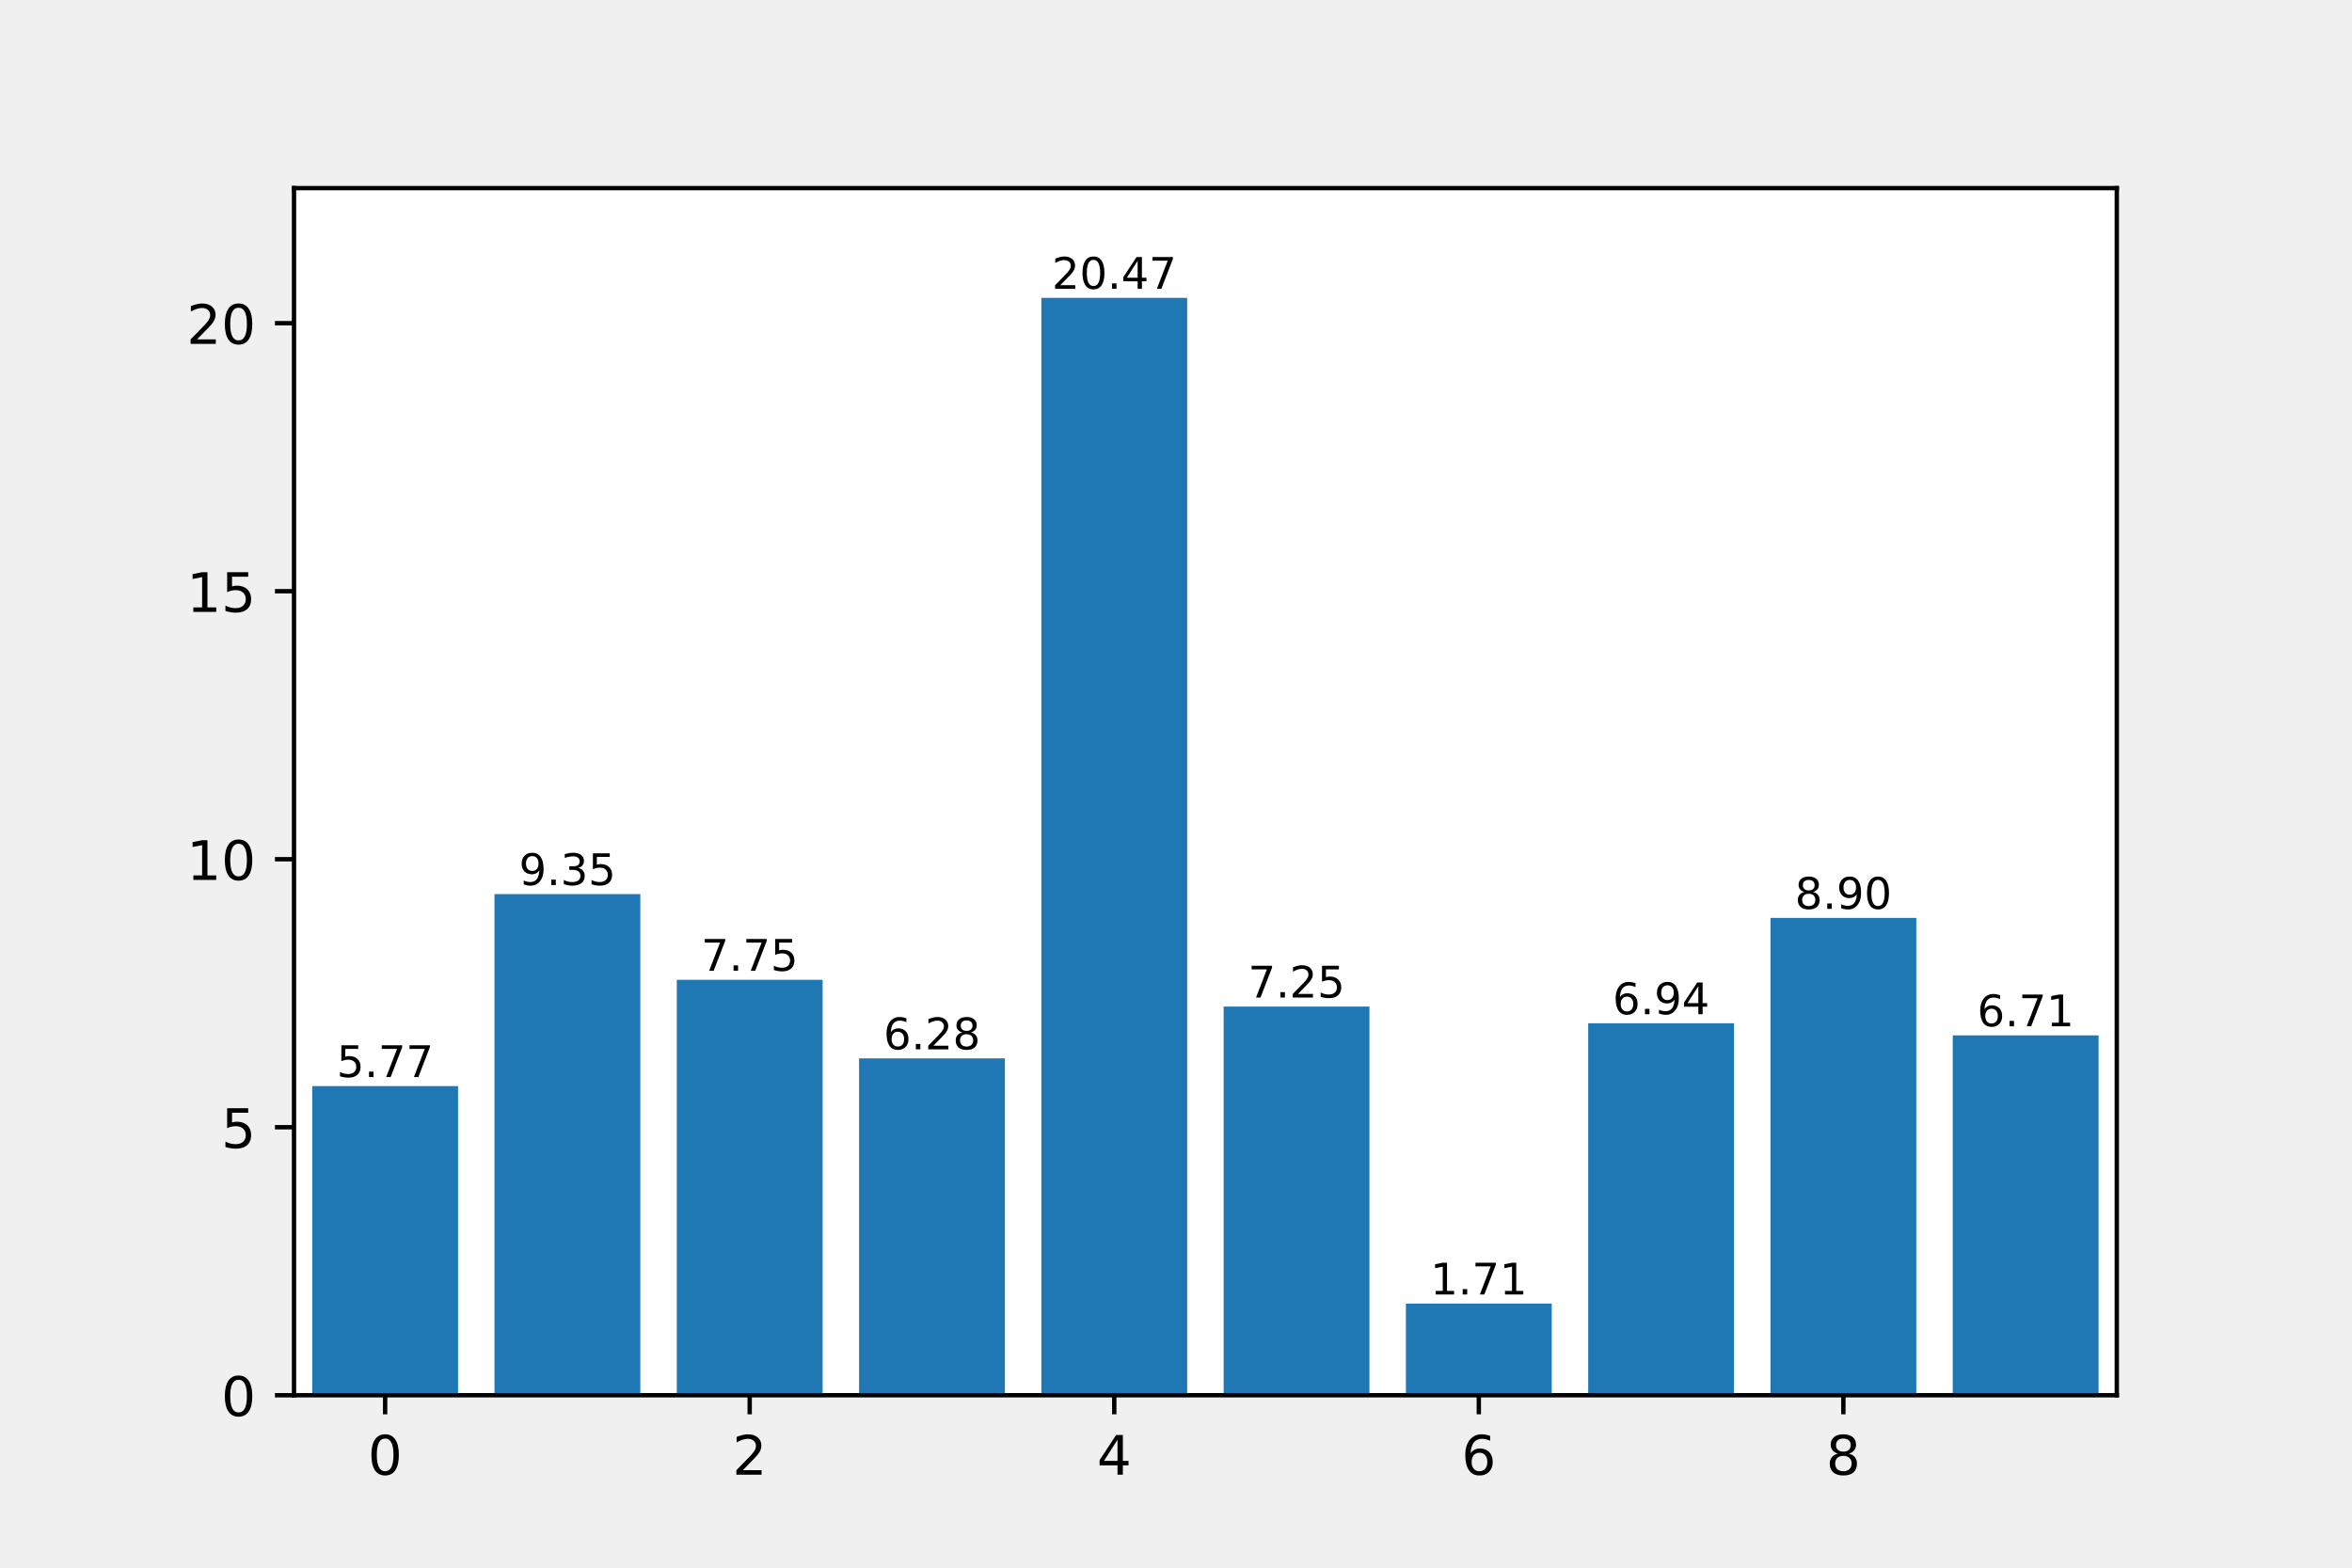
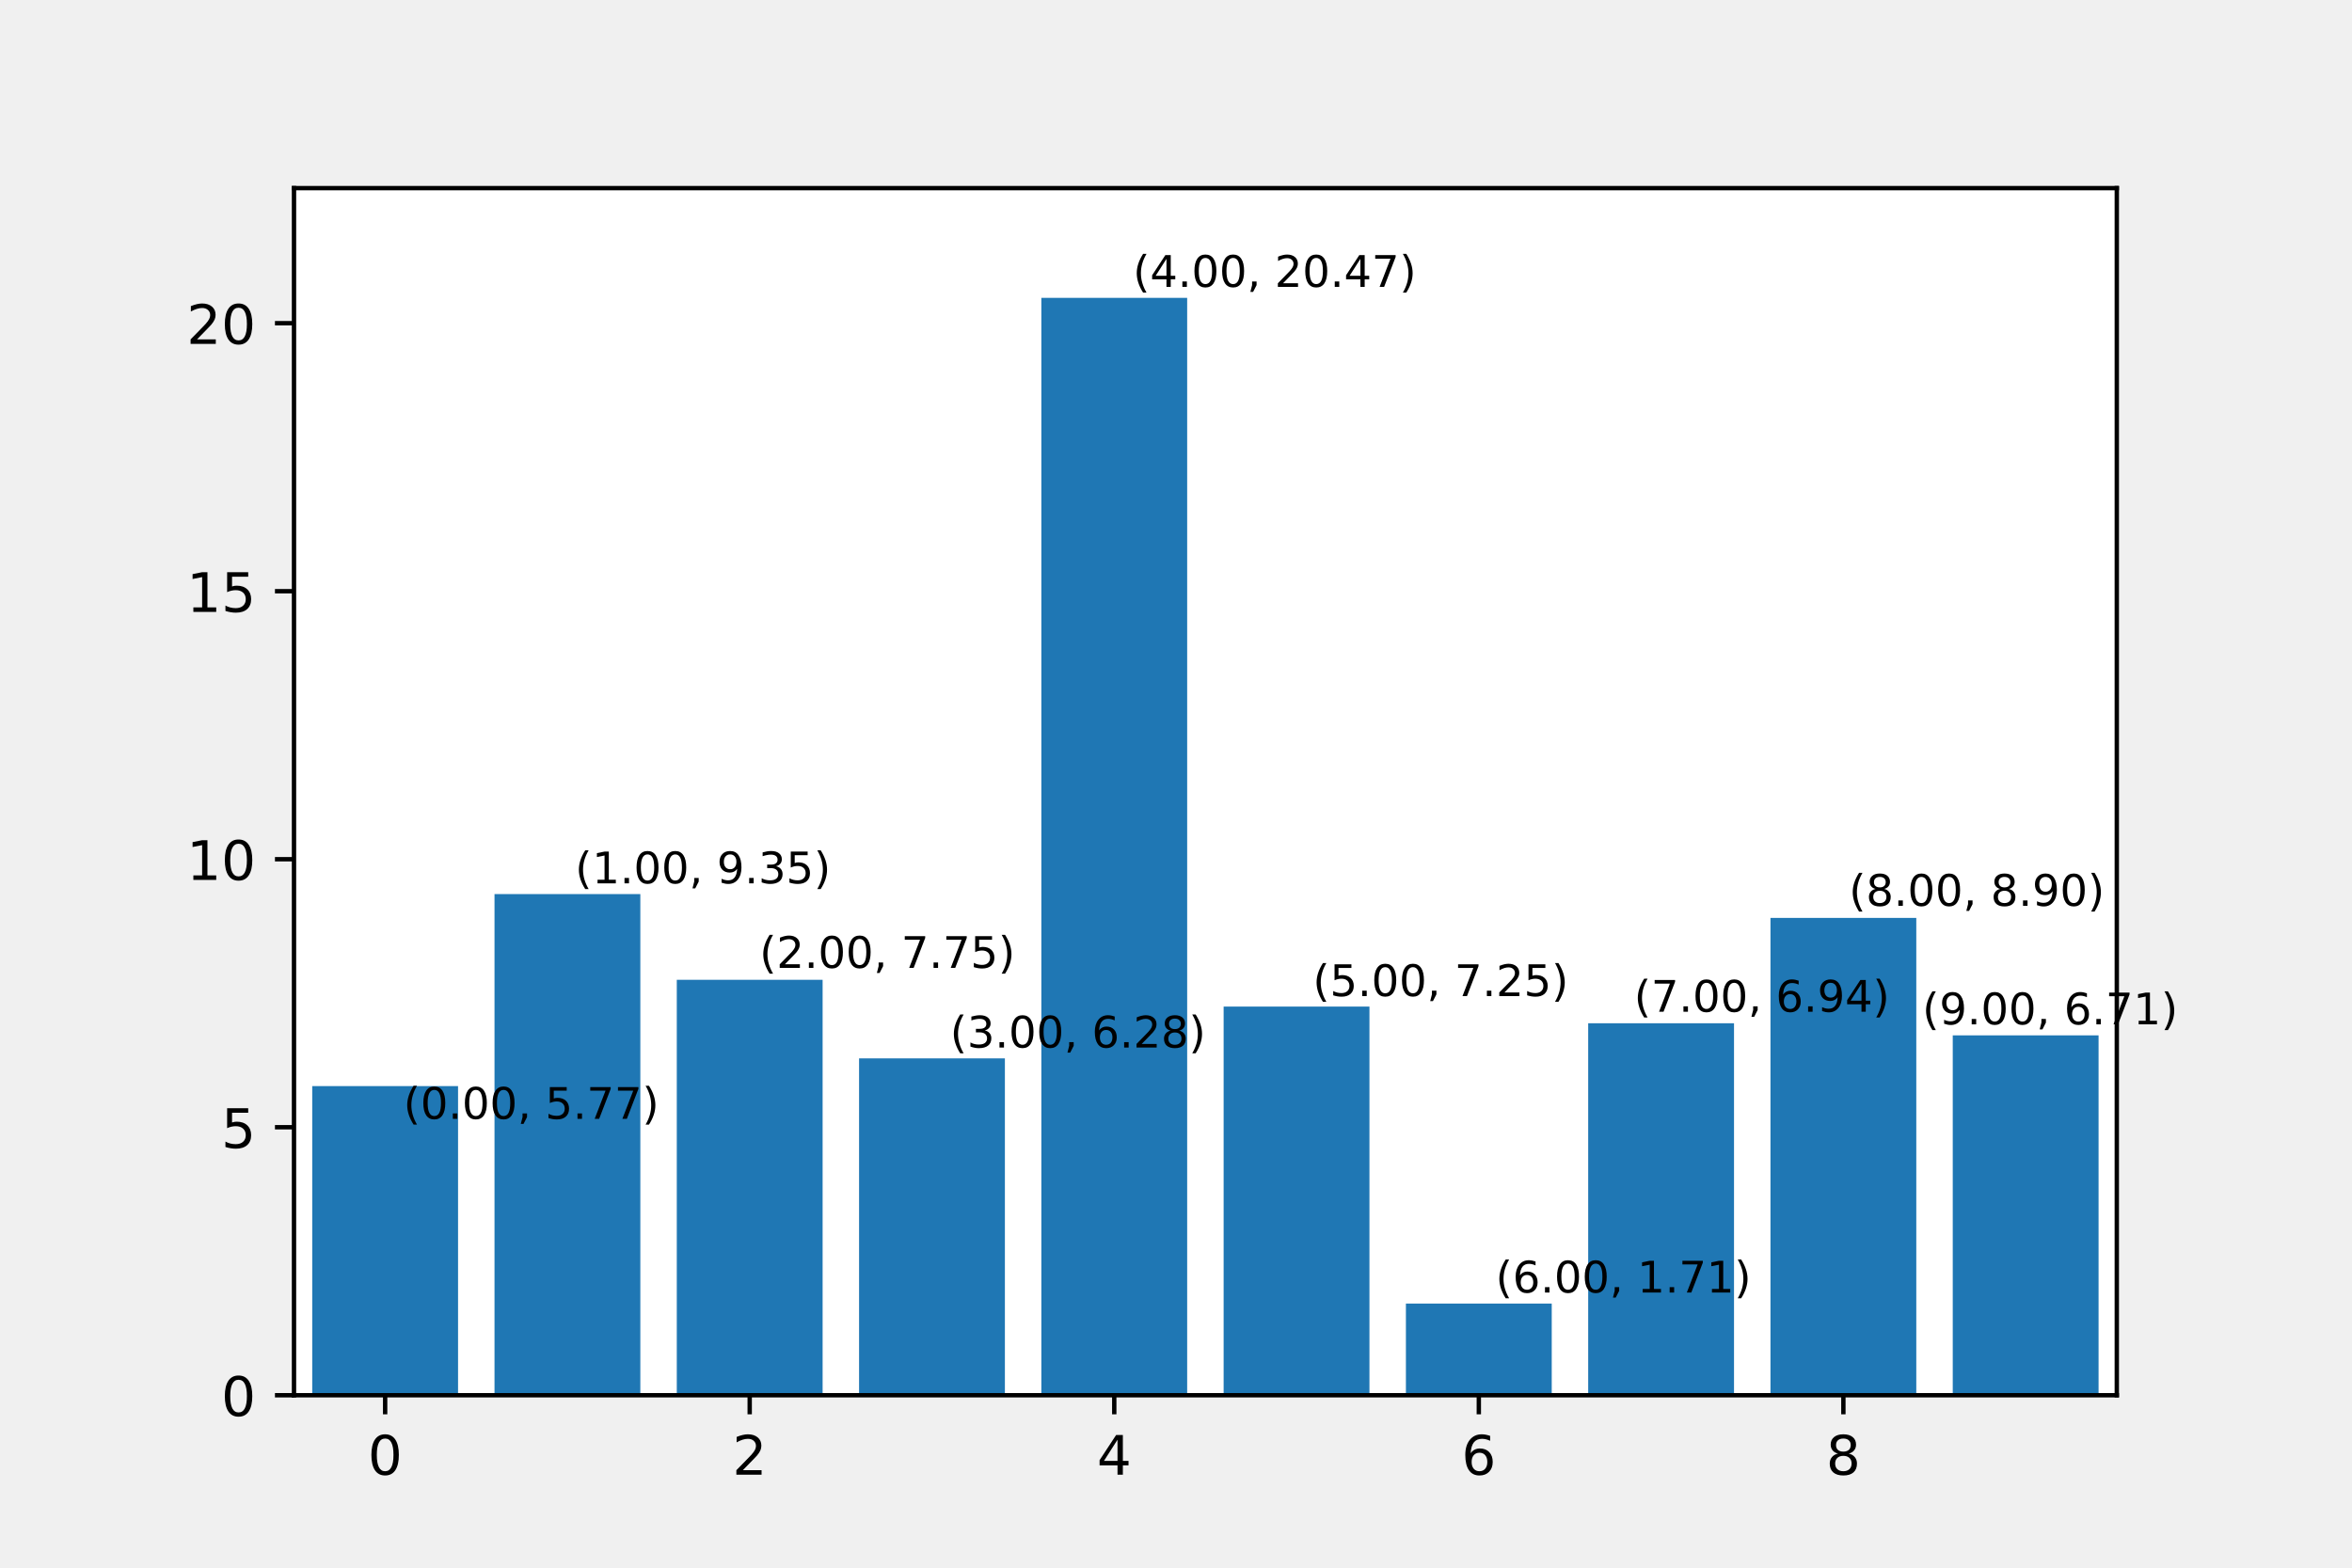
<svg xmlns="http://www.w3.org/2000/svg" xmlns:xlink="http://www.w3.org/1999/xlink" width="432pt" height="288pt" viewBox="0 0 432 288" version="1.1">
  <defs>
    <style type="text/css">*{stroke-linejoin: round; stroke-linecap: butt}</style>
  </defs>
  <g id="figure_1">
    <g id="patch_1">
      <path d="M 0 288  L 432 288  L 432 0  L 0 0  L 0 288  z " style="fill: none" />
    </g>
    <g id="axes_1">
      <g id="patch_2">
        <path d="M 54 256.32  L 388.8 256.32  L 388.8 34.56  L 54 34.56  z " style="fill: #ffffff" />
      </g>
      <g id="patch_3">
-         <path d="M 57.348 256.32  L 84.132 256.32  L 84.132 199.528  L 57.348 199.528  z " clip-path="url(#pb0088c661d)" style="fill: #1f77b4" />
+         <path d="M 57.348 256.32  L 84.132 256.32  L 84.132 199.528  L 57.348 199.528  z " clip-path="url(#p168849fc3d)" style="fill: #1f77b4" />
      </g>
      <g id="patch_4">
-         <path d="M 90.828 256.32  L 117.612 256.32  L 117.612 164.257  L 90.828 164.257  z " clip-path="url(#pb0088c661d)" style="fill: #1f77b4" />
+         <path d="M 90.828 256.32  L 117.612 256.32  L 117.612 164.257  L 90.828 164.257  z " clip-path="url(#p168849fc3d)" style="fill: #1f77b4" />
      </g>
      <g id="patch_5">
-         <path d="M 124.308 256.32  L 151.092 256.32  L 151.092 180.002  L 124.308 180.002  z " clip-path="url(#pb0088c661d)" style="fill: #1f77b4" />
+         <path d="M 124.308 256.32  L 151.092 256.32  L 151.092 180.002  L 124.308 180.002  z " clip-path="url(#p168849fc3d)" style="fill: #1f77b4" />
      </g>
      <g id="patch_6">
-         <path d="M 157.788 256.32  L 184.572 256.32  L 184.572 194.435  L 157.788 194.435  z " clip-path="url(#pb0088c661d)" style="fill: #1f77b4" />
+         <path d="M 157.788 256.32  L 184.572 256.32  L 184.572 194.435  L 157.788 194.435  z " clip-path="url(#p168849fc3d)" style="fill: #1f77b4" />
      </g>
      <g id="patch_7">
-         <path d="M 191.268 256.32  L 218.052 256.32  L 218.052 54.72  L 191.268 54.72  z " clip-path="url(#pb0088c661d)" style="fill: #1f77b4" />
+         <path d="M 191.268 256.32  L 218.052 256.32  L 218.052 54.72  L 191.268 54.72  z " clip-path="url(#p168849fc3d)" style="fill: #1f77b4" />
      </g>
      <g id="patch_8">
-         <path d="M 224.748 256.32  L 251.532 256.32  L 251.532 184.922  L 224.748 184.922  z " clip-path="url(#pb0088c661d)" style="fill: #1f77b4" />
+         <path d="M 224.748 256.32  L 251.532 256.32  L 251.532 184.922  L 224.748 184.922  z " clip-path="url(#p168849fc3d)" style="fill: #1f77b4" />
      </g>
      <g id="patch_9">
-         <path d="M 258.228 256.32  L 285.012 256.32  L 285.012 239.473  L 258.228 239.473  z " clip-path="url(#pb0088c661d)" style="fill: #1f77b4" />
+         <path d="M 258.228 256.32  L 285.012 256.32  L 285.012 239.473  L 258.228 239.473  z " clip-path="url(#p168849fc3d)" style="fill: #1f77b4" />
      </g>
      <g id="patch_10">
-         <path d="M 291.708 256.32  L 318.492 256.32  L 318.492 187.986  L 291.708 187.986  z " clip-path="url(#pb0088c661d)" style="fill: #1f77b4" />
+         <path d="M 291.708 256.32  L 318.492 256.32  L 318.492 187.986  L 291.708 187.986  z " clip-path="url(#p168849fc3d)" style="fill: #1f77b4" />
      </g>
      <g id="patch_11">
-         <path d="M 325.188 256.32  L 351.972 256.32  L 351.972 168.63  L 325.188 168.63  z " clip-path="url(#pb0088c661d)" style="fill: #1f77b4" />
+         <path d="M 325.188 256.32  L 351.972 256.32  L 351.972 168.63  L 325.188 168.63  z " clip-path="url(#p168849fc3d)" style="fill: #1f77b4" />
      </g>
      <g id="patch_12">
-         <path d="M 358.668 256.32  L 385.452 256.32  L 385.452 190.204  L 358.668 190.204  z " clip-path="url(#pb0088c661d)" style="fill: #1f77b4" />
+         <path d="M 358.668 256.32  L 385.452 256.32  L 385.452 190.204  L 358.668 190.204  z " clip-path="url(#p168849fc3d)" style="fill: #1f77b4" />
      </g>
      <g id="matplotlib.axis_1">
        <g id="xtick_1">
          <g id="line2d_1">
            <defs>
-               <path id="m1a68b034ae" d="M 0 0  L 0 3.5  " style="stroke: #000000; stroke-width: 0.8" />
+               <path id="m1fdc783619" d="M 0 0  L 0 3.5  " style="stroke: #000000; stroke-width: 0.8" />
            </defs>
            <g>
-               <use xlink:href="#m1a68b034ae" x="70.74" y="256.32" style="stroke: #000000; stroke-width: 0.8" />
+               <use xlink:href="#m1fdc783619" x="70.74" y="256.32" style="stroke: #000000; stroke-width: 0.8" />
            </g>
          </g>
          <g id="text_1">
            <g transform="translate(67.55875 270.9184) scale(0.1 -0.1)">
              <defs>
                <path id="DejaVuSans-30" d="M 2034 4250  Q 1547 4250 1301 3770  Q 1056 3291 1056 2328  Q 1056 1369 1301 889  Q 1547 409 2034 409  Q 2525 409 2770 889  Q 3016 1369 3016 2328  Q 3016 3291 2770 3770  Q 2525 4250 2034 4250  z M 2034 4750  Q 2819 4750 3233 4129  Q 3647 3509 3647 2328  Q 3647 1150 3233 529  Q 2819 -91 2034 -91  Q 1250 -91 836 529  Q 422 1150 422 2328  Q 422 3509 836 4129  Q 1250 4750 2034 4750  z " transform="scale(0.015625)" />
              </defs>
              <use xlink:href="#DejaVuSans-30" />
            </g>
          </g>
        </g>
        <g id="xtick_2">
          <g id="line2d_2">
            <g>
-               <use xlink:href="#m1a68b034ae" x="137.7" y="256.32" style="stroke: #000000; stroke-width: 0.8" />
+               <use xlink:href="#m1fdc783619" x="137.7" y="256.32" style="stroke: #000000; stroke-width: 0.8" />
            </g>
          </g>
          <g id="text_2">
            <g transform="translate(134.5188 270.9184) scale(0.1 -0.1)">
              <defs>
                <path id="DejaVuSans-32" d="M 1228 531  L 3431 531  L 3431 0  L 469 0  L 469 531  Q 828 903 1448 1529  Q 2069 2156 2228 2338  Q 2531 2678 2651 2914  Q 2772 3150 2772 3378  Q 2772 3750 2511 3984  Q 2250 4219 1831 4219  Q 1534 4219 1204 4116  Q 875 4013 500 3803  L 500 4441  Q 881 4594 1212 4672  Q 1544 4750 1819 4750  Q 2544 4750 2975 4387  Q 3406 4025 3406 3419  Q 3406 3131 3298 2873  Q 3191 2616 2906 2266  Q 2828 2175 2409 1742  Q 1991 1309 1228 531  z " transform="scale(0.015625)" />
              </defs>
              <use xlink:href="#DejaVuSans-32" />
            </g>
          </g>
        </g>
        <g id="xtick_3">
          <g id="line2d_3">
            <g>
-               <use xlink:href="#m1a68b034ae" x="204.66" y="256.32" style="stroke: #000000; stroke-width: 0.8" />
+               <use xlink:href="#m1fdc783619" x="204.66" y="256.32" style="stroke: #000000; stroke-width: 0.8" />
            </g>
          </g>
          <g id="text_3">
            <g transform="translate(201.4787 270.9184) scale(0.1 -0.1)">
              <defs>
                <path id="DejaVuSans-34" d="M 2419 4116  L 825 1625  L 2419 1625  L 2419 4116  z M 2253 4666  L 3047 4666  L 3047 1625  L 3713 1625  L 3713 1100  L 3047 1100  L 3047 0  L 2419 0  L 2419 1100  L 313 1100  L 313 1709  L 2253 4666  z " transform="scale(0.015625)" />
              </defs>
              <use xlink:href="#DejaVuSans-34" />
            </g>
          </g>
        </g>
        <g id="xtick_4">
          <g id="line2d_4">
            <g>
-               <use xlink:href="#m1a68b034ae" x="271.62" y="256.32" style="stroke: #000000; stroke-width: 0.8" />
+               <use xlink:href="#m1fdc783619" x="271.62" y="256.32" style="stroke: #000000; stroke-width: 0.8" />
            </g>
          </g>
          <g id="text_4">
            <g transform="translate(268.4388 270.9184) scale(0.1 -0.1)">
              <defs>
                <path id="DejaVuSans-36" d="M 2113 2584  Q 1688 2584 1439 2293  Q 1191 2003 1191 1497  Q 1191 994 1439 701  Q 1688 409 2113 409  Q 2538 409 2786 701  Q 3034 994 3034 1497  Q 3034 2003 2786 2293  Q 2538 2584 2113 2584  z M 3366 4563  L 3366 3988  Q 3128 4100 2886 4159  Q 2644 4219 2406 4219  Q 1781 4219 1451 3797  Q 1122 3375 1075 2522  Q 1259 2794 1537 2939  Q 1816 3084 2150 3084  Q 2853 3084 3261 2657  Q 3669 2231 3669 1497  Q 3669 778 3244 343  Q 2819 -91 2113 -91  Q 1303 -91 875 529  Q 447 1150 447 2328  Q 447 3434 972 4092  Q 1497 4750 2381 4750  Q 2619 4750 2861 4703  Q 3103 4656 3366 4563  z " transform="scale(0.015625)" />
              </defs>
              <use xlink:href="#DejaVuSans-36" />
            </g>
          </g>
        </g>
        <g id="xtick_5">
          <g id="line2d_5">
            <g>
-               <use xlink:href="#m1a68b034ae" x="338.58" y="256.32" style="stroke: #000000; stroke-width: 0.8" />
+               <use xlink:href="#m1fdc783619" x="338.58" y="256.32" style="stroke: #000000; stroke-width: 0.8" />
            </g>
          </g>
          <g id="text_5">
            <g transform="translate(335.3988 270.9184) scale(0.1 -0.1)">
              <defs>
                <path id="DejaVuSans-38" d="M 2034 2216  Q 1584 2216 1326 1975  Q 1069 1734 1069 1313  Q 1069 891 1326 650  Q 1584 409 2034 409  Q 2484 409 2743 651  Q 3003 894 3003 1313  Q 3003 1734 2745 1975  Q 2488 2216 2034 2216  z M 1403 2484  Q 997 2584 770 2862  Q 544 3141 544 3541  Q 544 4100 942 4425  Q 1341 4750 2034 4750  Q 2731 4750 3128 4425  Q 3525 4100 3525 3541  Q 3525 3141 3298 2862  Q 3072 2584 2669 2484  Q 3125 2378 3379 2068  Q 3634 1759 3634 1313  Q 3634 634 3220 271  Q 2806 -91 2034 -91  Q 1263 -91 848 271  Q 434 634 434 1313  Q 434 1759 690 2068  Q 947 2378 1403 2484  z M 1172 3481  Q 1172 3119 1398 2916  Q 1625 2713 2034 2713  Q 2441 2713 2670 2916  Q 2900 3119 2900 3481  Q 2900 3844 2670 4047  Q 2441 4250 2034 4250  Q 1625 4250 1398 4047  Q 1172 3844 1172 3481  z " transform="scale(0.015625)" />
              </defs>
              <use xlink:href="#DejaVuSans-38" />
            </g>
          </g>
        </g>
      </g>
      <g id="matplotlib.axis_2">
        <g id="ytick_1">
          <g id="line2d_6">
            <defs>
-               <path id="m73a3b49247" d="M 0 0  L -3.5 0  " style="stroke: #000000; stroke-width: 0.8" />
+               <path id="ma22d7cba99" d="M 0 0  L -3.5 0  " style="stroke: #000000; stroke-width: 0.8" />
            </defs>
            <g>
-               <use xlink:href="#m73a3b49247" x="54" y="256.32" style="stroke: #000000; stroke-width: 0.8" />
+               <use xlink:href="#ma22d7cba99" x="54" y="256.32" style="stroke: #000000; stroke-width: 0.8" />
            </g>
          </g>
          <g id="text_6">
            <g transform="translate(40.6375 260.1192) scale(0.1 -0.1)">
              <use xlink:href="#DejaVuSans-30" />
            </g>
          </g>
        </g>
        <g id="ytick_2">
          <g id="line2d_7">
            <g>
-               <use xlink:href="#m73a3b49247" x="54" y="207.084" style="stroke: #000000; stroke-width: 0.8" />
+               <use xlink:href="#ma22d7cba99" x="54" y="207.084" style="stroke: #000000; stroke-width: 0.8" />
            </g>
          </g>
          <g id="text_7">
            <g transform="translate(40.6375 210.8829) scale(0.1 -0.1)">
              <defs>
                <path id="DejaVuSans-35" d="M 691 4666  L 3169 4666  L 3169 4134  L 1269 4134  L 1269 2991  Q 1406 3038 1543 3061  Q 1681 3084 1819 3084  Q 2600 3084 3056 2656  Q 3513 2228 3513 1497  Q 3513 744 3044 326  Q 2575 -91 1722 -91  Q 1428 -91 1123 -41  Q 819 9 494 109  L 494 744  Q 775 591 1075 516  Q 1375 441 1709 441  Q 2250 441 2565 725  Q 2881 1009 2881 1497  Q 2881 1984 2565 2268  Q 2250 2553 1709 2553  Q 1456 2553 1204 2497  Q 953 2441 691 2322  L 691 4666  z " transform="scale(0.015625)" />
              </defs>
              <use xlink:href="#DejaVuSans-35" />
            </g>
          </g>
        </g>
        <g id="ytick_3">
          <g id="line2d_8">
            <g>
-               <use xlink:href="#m73a3b49247" x="54" y="157.847" style="stroke: #000000; stroke-width: 0.8" />
+               <use xlink:href="#ma22d7cba99" x="54" y="157.847" style="stroke: #000000; stroke-width: 0.8" />
            </g>
          </g>
          <g id="text_8">
            <g transform="translate(34.275 161.6466) scale(0.1 -0.1)">
              <defs>
                <path id="DejaVuSans-31" d="M 794 531  L 1825 531  L 1825 4091  L 703 3866  L 703 4441  L 1819 4666  L 2450 4666  L 2450 531  L 3481 531  L 3481 0  L 794 0  L 794 531  z " transform="scale(0.015625)" />
              </defs>
              <use xlink:href="#DejaVuSans-31" />
              <use xlink:href="#DejaVuSans-30" x="63.623" />
            </g>
          </g>
        </g>
        <g id="ytick_4">
          <g id="line2d_9">
            <g>
-               <use xlink:href="#m73a3b49247" x="54" y="108.611" style="stroke: #000000; stroke-width: 0.8" />
+               <use xlink:href="#ma22d7cba99" x="54" y="108.611" style="stroke: #000000; stroke-width: 0.8" />
            </g>
          </g>
          <g id="text_9">
            <g transform="translate(34.275 112.4103) scale(0.1 -0.1)">
              <use xlink:href="#DejaVuSans-31" />
              <use xlink:href="#DejaVuSans-35" x="63.623" />
            </g>
          </g>
        </g>
        <g id="ytick_5">
          <g id="line2d_10">
            <g>
-               <use xlink:href="#m73a3b49247" x="54" y="59.375" style="stroke: #000000; stroke-width: 0.8" />
+               <use xlink:href="#ma22d7cba99" x="54" y="59.375" style="stroke: #000000; stroke-width: 0.8" />
            </g>
          </g>
          <g id="text_10">
            <g transform="translate(34.275 63.17403) scale(0.1 -0.1)">
              <use xlink:href="#DejaVuSans-32" />
              <use xlink:href="#DejaVuSans-30" x="63.623" />
            </g>
          </g>
        </g>
      </g>
      <g id="patch_13">
        <path d="M 54 256.32  L 54 34.56  " style="fill: none; stroke: #000000; stroke-width: 0.8; stroke-linejoin: miter; stroke-linecap: square" />
      </g>
      <g id="patch_14">
        <path d="M 388.8 256.32  L 388.8 34.56  " style="fill: none; stroke: #000000; stroke-width: 0.8; stroke-linejoin: miter; stroke-linecap: square" />
      </g>
      <g id="patch_15">
        <path d="M 54 256.32  L 388.8 256.32  " style="fill: none; stroke: #000000; stroke-width: 0.8; stroke-linejoin: miter; stroke-linecap: square" />
      </g>
      <g id="patch_16">
        <path d="M 54 34.56  L 388.8 34.56  " style="fill: none; stroke: #000000; stroke-width: 0.8; stroke-linejoin: miter; stroke-linecap: square" />
      </g>
      <g id="text_11">
-         <g transform="translate(61.83375 197.8639) scale(0.08 -0.08)">
+         <g transform="translate(74.10676 205.5403) scale(0.08 -0.08)">
          <defs>
+             <path id="DejaVuSans-28" d="M 1984 4856  Q 1566 4138 1362 3434  Q 1159 2731 1159 2009  Q 1159 1288 1364 580  Q 1569 -128 1984 -844  L 1484 -844  Q 1016 -109 783 600  Q 550 1309 550 2009  Q 550 2706 781 3412  Q 1013 4119 1484 4856  L 1984 4856  z " transform="scale(0.015625)" />
            <path id="DejaVuSans-2e" d="M 684 794  L 1344 794  L 1344 0  L 684 0  L 684 794  z " transform="scale(0.015625)" />
+             <path id="DejaVuSans-2c" d="M 750 794  L 1409 794  L 1409 256  L 897 -744  L 494 -744  L 750 256  L 750 794  z " transform="scale(0.015625)" />
+             <path id="DejaVuSans-20" transform="scale(0.015625)" />
            <path id="DejaVuSans-37" d="M 525 4666  L 3525 4666  L 3525 4397  L 1831 0  L 1172 0  L 2766 4134  L 525 4134  L 525 4666  z " transform="scale(0.015625)" />
+             <path id="DejaVuSans-29" d="M 513 4856  L 1013 4856  Q 1481 4119 1714 3412  Q 1947 2706 1947 2009  Q 1947 1309 1714 600  Q 1481 -109 1013 -844  L 513 -844  Q 928 -128 1133 580  Q 1338 1288 1338 2009  Q 1338 2731 1133 3434  Q 928 4138 513 4856  z " transform="scale(0.015625)" />
          </defs>
-           <use xlink:href="#DejaVuSans-35" />
-           <use xlink:href="#DejaVuSans-2e" x="63.623" />
-           <use xlink:href="#DejaVuSans-37" x="95.41" />
-           <use xlink:href="#DejaVuSans-37" x="159.033" />
+           <use xlink:href="#DejaVuSans-28" />
+           <use xlink:href="#DejaVuSans-30" x="39.014" />
+           <use xlink:href="#DejaVuSans-2e" x="102.637" />
+           <use xlink:href="#DejaVuSans-30" x="134.424" />
+           <use xlink:href="#DejaVuSans-30" x="198.047" />
+           <use xlink:href="#DejaVuSans-2c" x="261.67" />
+           <use xlink:href="#DejaVuSans-20" x="293.457" />
+           <use xlink:href="#DejaVuSans-35" x="325.244" />
+           <use xlink:href="#DejaVuSans-2e" x="388.867" />
+           <use xlink:href="#DejaVuSans-37" x="420.654" />
+           <use xlink:href="#DejaVuSans-37" x="484.277" />
+           <use xlink:href="#DejaVuSans-29" x="547.9" />
        </g>
      </g>
      <g id="text_12">
-         <g transform="translate(95.31375 162.593) scale(0.08 -0.08)">
+         <g transform="translate(105.6383 162.2781) scale(0.08 -0.08)">
          <defs>
            <path id="DejaVuSans-39" d="M 703 97  L 703 672  Q 941 559 1184 500  Q 1428 441 1663 441  Q 2288 441 2617 861  Q 2947 1281 2994 2138  Q 2813 1869 2534 1725  Q 2256 1581 1919 1581  Q 1219 1581 811 2004  Q 403 2428 403 3163  Q 403 3881 828 4315  Q 1253 4750 1959 4750  Q 2769 4750 3195 4129  Q 3622 3509 3622 2328  Q 3622 1225 3098 567  Q 2575 -91 1691 -91  Q 1453 -91 1209 -44  Q 966 3 703 97  z M 1959 2075  Q 2384 2075 2632 2365  Q 2881 2656 2881 3163  Q 2881 3666 2632 3958  Q 2384 4250 1959 4250  Q 1534 4250 1286 3958  Q 1038 3666 1038 3163  Q 1038 2656 1286 2365  Q 1534 2075 1959 2075  z " transform="scale(0.015625)" />
            <path id="DejaVuSans-33" d="M 2597 2516  Q 3050 2419 3304 2112  Q 3559 1806 3559 1356  Q 3559 666 3084 287  Q 2609 -91 1734 -91  Q 1441 -91 1130 -33  Q 819 25 488 141  L 488 750  Q 750 597 1062 519  Q 1375 441 1716 441  Q 2309 441 2620 675  Q 2931 909 2931 1356  Q 2931 1769 2642 2001  Q 2353 2234 1838 2234  L 1294 2234  L 1294 2753  L 1863 2753  Q 2328 2753 2575 2939  Q 2822 3125 2822 3475  Q 2822 3834 2567 4026  Q 2313 4219 1838 4219  Q 1578 4219 1281 4162  Q 984 4106 628 3988  L 628 4550  Q 988 4650 1302 4700  Q 1616 4750 1894 4750  Q 2613 4750 3031 4423  Q 3450 4097 3450 3541  Q 3450 3153 3228 2886  Q 3006 2619 2597 2516  z " transform="scale(0.015625)" />
          </defs>
-           <use xlink:href="#DejaVuSans-39" />
-           <use xlink:href="#DejaVuSans-2e" x="63.623" />
-           <use xlink:href="#DejaVuSans-33" x="95.41" />
-           <use xlink:href="#DejaVuSans-35" x="159.033" />
+           <use xlink:href="#DejaVuSans-28" />
+           <use xlink:href="#DejaVuSans-31" x="39.014" />
+           <use xlink:href="#DejaVuSans-2e" x="102.637" />
+           <use xlink:href="#DejaVuSans-30" x="134.424" />
+           <use xlink:href="#DejaVuSans-30" x="198.047" />
+           <use xlink:href="#DejaVuSans-2c" x="261.67" />
+           <use xlink:href="#DejaVuSans-20" x="293.457" />
+           <use xlink:href="#DejaVuSans-39" x="325.244" />
+           <use xlink:href="#DejaVuSans-2e" x="388.867" />
+           <use xlink:href="#DejaVuSans-33" x="420.654" />
+           <use xlink:href="#DejaVuSans-35" x="484.277" />
+           <use xlink:href="#DejaVuSans-29" x="547.9" />
        </g>
      </g>
      <g id="text_13">
-         <g transform="translate(128.7937 178.338) scale(0.08 -0.08)">
-           <use xlink:href="#DejaVuSans-37" />
-           <use xlink:href="#DejaVuSans-2e" x="63.623" />
-           <use xlink:href="#DejaVuSans-37" x="95.41" />
-           <use xlink:href="#DejaVuSans-35" x="159.033" />
+         <g transform="translate(139.5076 177.8107) scale(0.08 -0.08)">
+           <use xlink:href="#DejaVuSans-28" />
+           <use xlink:href="#DejaVuSans-32" x="39.014" />
+           <use xlink:href="#DejaVuSans-2e" x="102.637" />
+           <use xlink:href="#DejaVuSans-30" x="134.424" />
+           <use xlink:href="#DejaVuSans-30" x="198.047" />
+           <use xlink:href="#DejaVuSans-2c" x="261.67" />
+           <use xlink:href="#DejaVuSans-20" x="293.457" />
+           <use xlink:href="#DejaVuSans-37" x="325.244" />
+           <use xlink:href="#DejaVuSans-2e" x="388.867" />
+           <use xlink:href="#DejaVuSans-37" x="420.654" />
+           <use xlink:href="#DejaVuSans-35" x="484.277" />
+           <use xlink:href="#DejaVuSans-29" x="547.9" />
        </g>
      </g>
      <g id="text_14">
-         <g transform="translate(162.2738 192.771) scale(0.08 -0.08)">
-           <use xlink:href="#DejaVuSans-36" />
-           <use xlink:href="#DejaVuSans-2e" x="63.623" />
-           <use xlink:href="#DejaVuSans-32" x="95.41" />
-           <use xlink:href="#DejaVuSans-38" x="159.033" />
+         <g transform="translate(174.512 192.4445) scale(0.08 -0.08)">
+           <use xlink:href="#DejaVuSans-28" />
+           <use xlink:href="#DejaVuSans-33" x="39.014" />
+           <use xlink:href="#DejaVuSans-2e" x="102.637" />
+           <use xlink:href="#DejaVuSans-30" x="134.424" />
+           <use xlink:href="#DejaVuSans-30" x="198.047" />
+           <use xlink:href="#DejaVuSans-2c" x="261.67" />
+           <use xlink:href="#DejaVuSans-20" x="293.457" />
+           <use xlink:href="#DejaVuSans-36" x="325.244" />
+           <use xlink:href="#DejaVuSans-2e" x="388.867" />
+           <use xlink:href="#DejaVuSans-32" x="420.654" />
+           <use xlink:href="#DejaVuSans-38" x="484.277" />
+           <use xlink:href="#DejaVuSans-29" x="547.9" />
        </g>
      </g>
      <g id="text_15">
-         <g transform="translate(193.2088 53.05625) scale(0.08 -0.08)">
-           <use xlink:href="#DejaVuSans-32" />
-           <use xlink:href="#DejaVuSans-30" x="63.623" />
-           <use xlink:href="#DejaVuSans-2e" x="127.246" />
-           <use xlink:href="#DejaVuSans-34" x="159.033" />
-           <use xlink:href="#DejaVuSans-37" x="222.656" />
+         <g transform="translate(208.1049 52.70077) scale(0.08 -0.08)">
+           <use xlink:href="#DejaVuSans-28" />
+           <use xlink:href="#DejaVuSans-34" x="39.014" />
+           <use xlink:href="#DejaVuSans-2e" x="102.637" />
+           <use xlink:href="#DejaVuSans-30" x="134.424" />
+           <use xlink:href="#DejaVuSans-30" x="198.047" />
+           <use xlink:href="#DejaVuSans-2c" x="261.67" />
+           <use xlink:href="#DejaVuSans-20" x="293.457" />
+           <use xlink:href="#DejaVuSans-32" x="325.244" />
+           <use xlink:href="#DejaVuSans-30" x="388.867" />
+           <use xlink:href="#DejaVuSans-2e" x="452.49" />
+           <use xlink:href="#DejaVuSans-34" x="484.277" />
+           <use xlink:href="#DejaVuSans-37" x="547.9" />
+           <use xlink:href="#DejaVuSans-29" x="611.523" />
        </g>
      </g>
      <g id="text_16">
-         <g transform="translate(229.2337 183.2579) scale(0.08 -0.08)">
-           <use xlink:href="#DejaVuSans-37" />
-           <use xlink:href="#DejaVuSans-2e" x="63.623" />
-           <use xlink:href="#DejaVuSans-32" x="95.41" />
-           <use xlink:href="#DejaVuSans-35" x="159.033" />
+         <g transform="translate(241.1373 182.9898) scale(0.08 -0.08)">
+           <use xlink:href="#DejaVuSans-28" />
+           <use xlink:href="#DejaVuSans-35" x="39.014" />
+           <use xlink:href="#DejaVuSans-2e" x="102.637" />
+           <use xlink:href="#DejaVuSans-30" x="134.424" />
+           <use xlink:href="#DejaVuSans-30" x="198.047" />
+           <use xlink:href="#DejaVuSans-2c" x="261.67" />
+           <use xlink:href="#DejaVuSans-20" x="293.457" />
+           <use xlink:href="#DejaVuSans-37" x="325.244" />
+           <use xlink:href="#DejaVuSans-2e" x="388.867" />
+           <use xlink:href="#DejaVuSans-32" x="420.654" />
+           <use xlink:href="#DejaVuSans-35" x="484.277" />
+           <use xlink:href="#DejaVuSans-29" x="547.9" />
        </g>
      </g>
      <g id="text_17">
-         <g transform="translate(262.7138 237.8093) scale(0.08 -0.08)">
-           <use xlink:href="#DejaVuSans-31" />
-           <use xlink:href="#DejaVuSans-2e" x="63.623" />
-           <use xlink:href="#DejaVuSans-37" x="95.41" />
-           <use xlink:href="#DejaVuSans-31" x="159.033" />
+         <g transform="translate(274.7066 237.4538) scale(0.08 -0.08)">
+           <use xlink:href="#DejaVuSans-28" />
+           <use xlink:href="#DejaVuSans-36" x="39.014" />
+           <use xlink:href="#DejaVuSans-2e" x="102.637" />
+           <use xlink:href="#DejaVuSans-30" x="134.424" />
+           <use xlink:href="#DejaVuSans-30" x="198.047" />
+           <use xlink:href="#DejaVuSans-2c" x="261.67" />
+           <use xlink:href="#DejaVuSans-20" x="293.457" />
+           <use xlink:href="#DejaVuSans-31" x="325.244" />
+           <use xlink:href="#DejaVuSans-2e" x="388.867" />
+           <use xlink:href="#DejaVuSans-37" x="420.654" />
+           <use xlink:href="#DejaVuSans-31" x="484.277" />
+           <use xlink:href="#DejaVuSans-29" x="547.9" />
        </g>
      </g>
      <g id="text_18">
-         <g transform="translate(296.1938 186.3219) scale(0.08 -0.08)">
-           <use xlink:href="#DejaVuSans-36" />
-           <use xlink:href="#DejaVuSans-2e" x="63.623" />
-           <use xlink:href="#DejaVuSans-39" x="95.41" />
-           <use xlink:href="#DejaVuSans-34" x="159.033" />
+         <g transform="translate(300.1384 185.8667) scale(0.08 -0.08)">
+           <use xlink:href="#DejaVuSans-28" />
+           <use xlink:href="#DejaVuSans-37" x="39.014" />
+           <use xlink:href="#DejaVuSans-2e" x="102.637" />
+           <use xlink:href="#DejaVuSans-30" x="134.424" />
+           <use xlink:href="#DejaVuSans-30" x="198.047" />
+           <use xlink:href="#DejaVuSans-2c" x="261.67" />
+           <use xlink:href="#DejaVuSans-20" x="293.457" />
+           <use xlink:href="#DejaVuSans-36" x="325.244" />
+           <use xlink:href="#DejaVuSans-2e" x="388.867" />
+           <use xlink:href="#DejaVuSans-39" x="420.654" />
+           <use xlink:href="#DejaVuSans-34" x="484.277" />
+           <use xlink:href="#DejaVuSans-29" x="547.9" />
        </g>
      </g>
      <g id="text_19">
-         <g transform="translate(329.6737 166.9664) scale(0.08 -0.08)">
-           <use xlink:href="#DejaVuSans-38" />
-           <use xlink:href="#DejaVuSans-2e" x="63.623" />
-           <use xlink:href="#DejaVuSans-39" x="95.41" />
-           <use xlink:href="#DejaVuSans-30" x="159.033" />
+         <g transform="translate(339.6114 166.4123) scale(0.08 -0.08)">
+           <use xlink:href="#DejaVuSans-28" />
+           <use xlink:href="#DejaVuSans-38" x="39.014" />
+           <use xlink:href="#DejaVuSans-2e" x="102.637" />
+           <use xlink:href="#DejaVuSans-30" x="134.424" />
+           <use xlink:href="#DejaVuSans-30" x="198.047" />
+           <use xlink:href="#DejaVuSans-2c" x="261.67" />
+           <use xlink:href="#DejaVuSans-20" x="293.457" />
+           <use xlink:href="#DejaVuSans-38" x="325.244" />
+           <use xlink:href="#DejaVuSans-2e" x="388.867" />
+           <use xlink:href="#DejaVuSans-39" x="420.654" />
+           <use xlink:href="#DejaVuSans-30" x="484.277" />
+           <use xlink:href="#DejaVuSans-29" x="547.9" />
        </g>
      </g>
      <g id="text_20">
-         <g transform="translate(363.1538 188.5401) scale(0.08 -0.08)">
-           <use xlink:href="#DejaVuSans-36" />
-           <use xlink:href="#DejaVuSans-2e" x="63.623" />
-           <use xlink:href="#DejaVuSans-37" x="95.41" />
-           <use xlink:href="#DejaVuSans-31" x="159.033" />
+         <g transform="translate(353.083 188.1847) scale(0.08 -0.08)">
+           <use xlink:href="#DejaVuSans-28" />
+           <use xlink:href="#DejaVuSans-39" x="39.014" />
+           <use xlink:href="#DejaVuSans-2e" x="102.637" />
+           <use xlink:href="#DejaVuSans-30" x="134.424" />
+           <use xlink:href="#DejaVuSans-30" x="198.047" />
+           <use xlink:href="#DejaVuSans-2c" x="261.67" />
+           <use xlink:href="#DejaVuSans-20" x="293.457" />
+           <use xlink:href="#DejaVuSans-36" x="325.244" />
+           <use xlink:href="#DejaVuSans-2e" x="388.867" />
+           <use xlink:href="#DejaVuSans-37" x="420.654" />
+           <use xlink:href="#DejaVuSans-31" x="484.277" />
+           <use xlink:href="#DejaVuSans-29" x="547.9" />
        </g>
      </g>
      <g id="legend_1" />
    </g>
  </g>
  <defs>
-     <clipPath id="pb0088c661d">
+     <clipPath id="p168849fc3d">
      <rect x="54" y="34.56" width="334.8" height="221.76" />
    </clipPath>
  </defs>
</svg>
